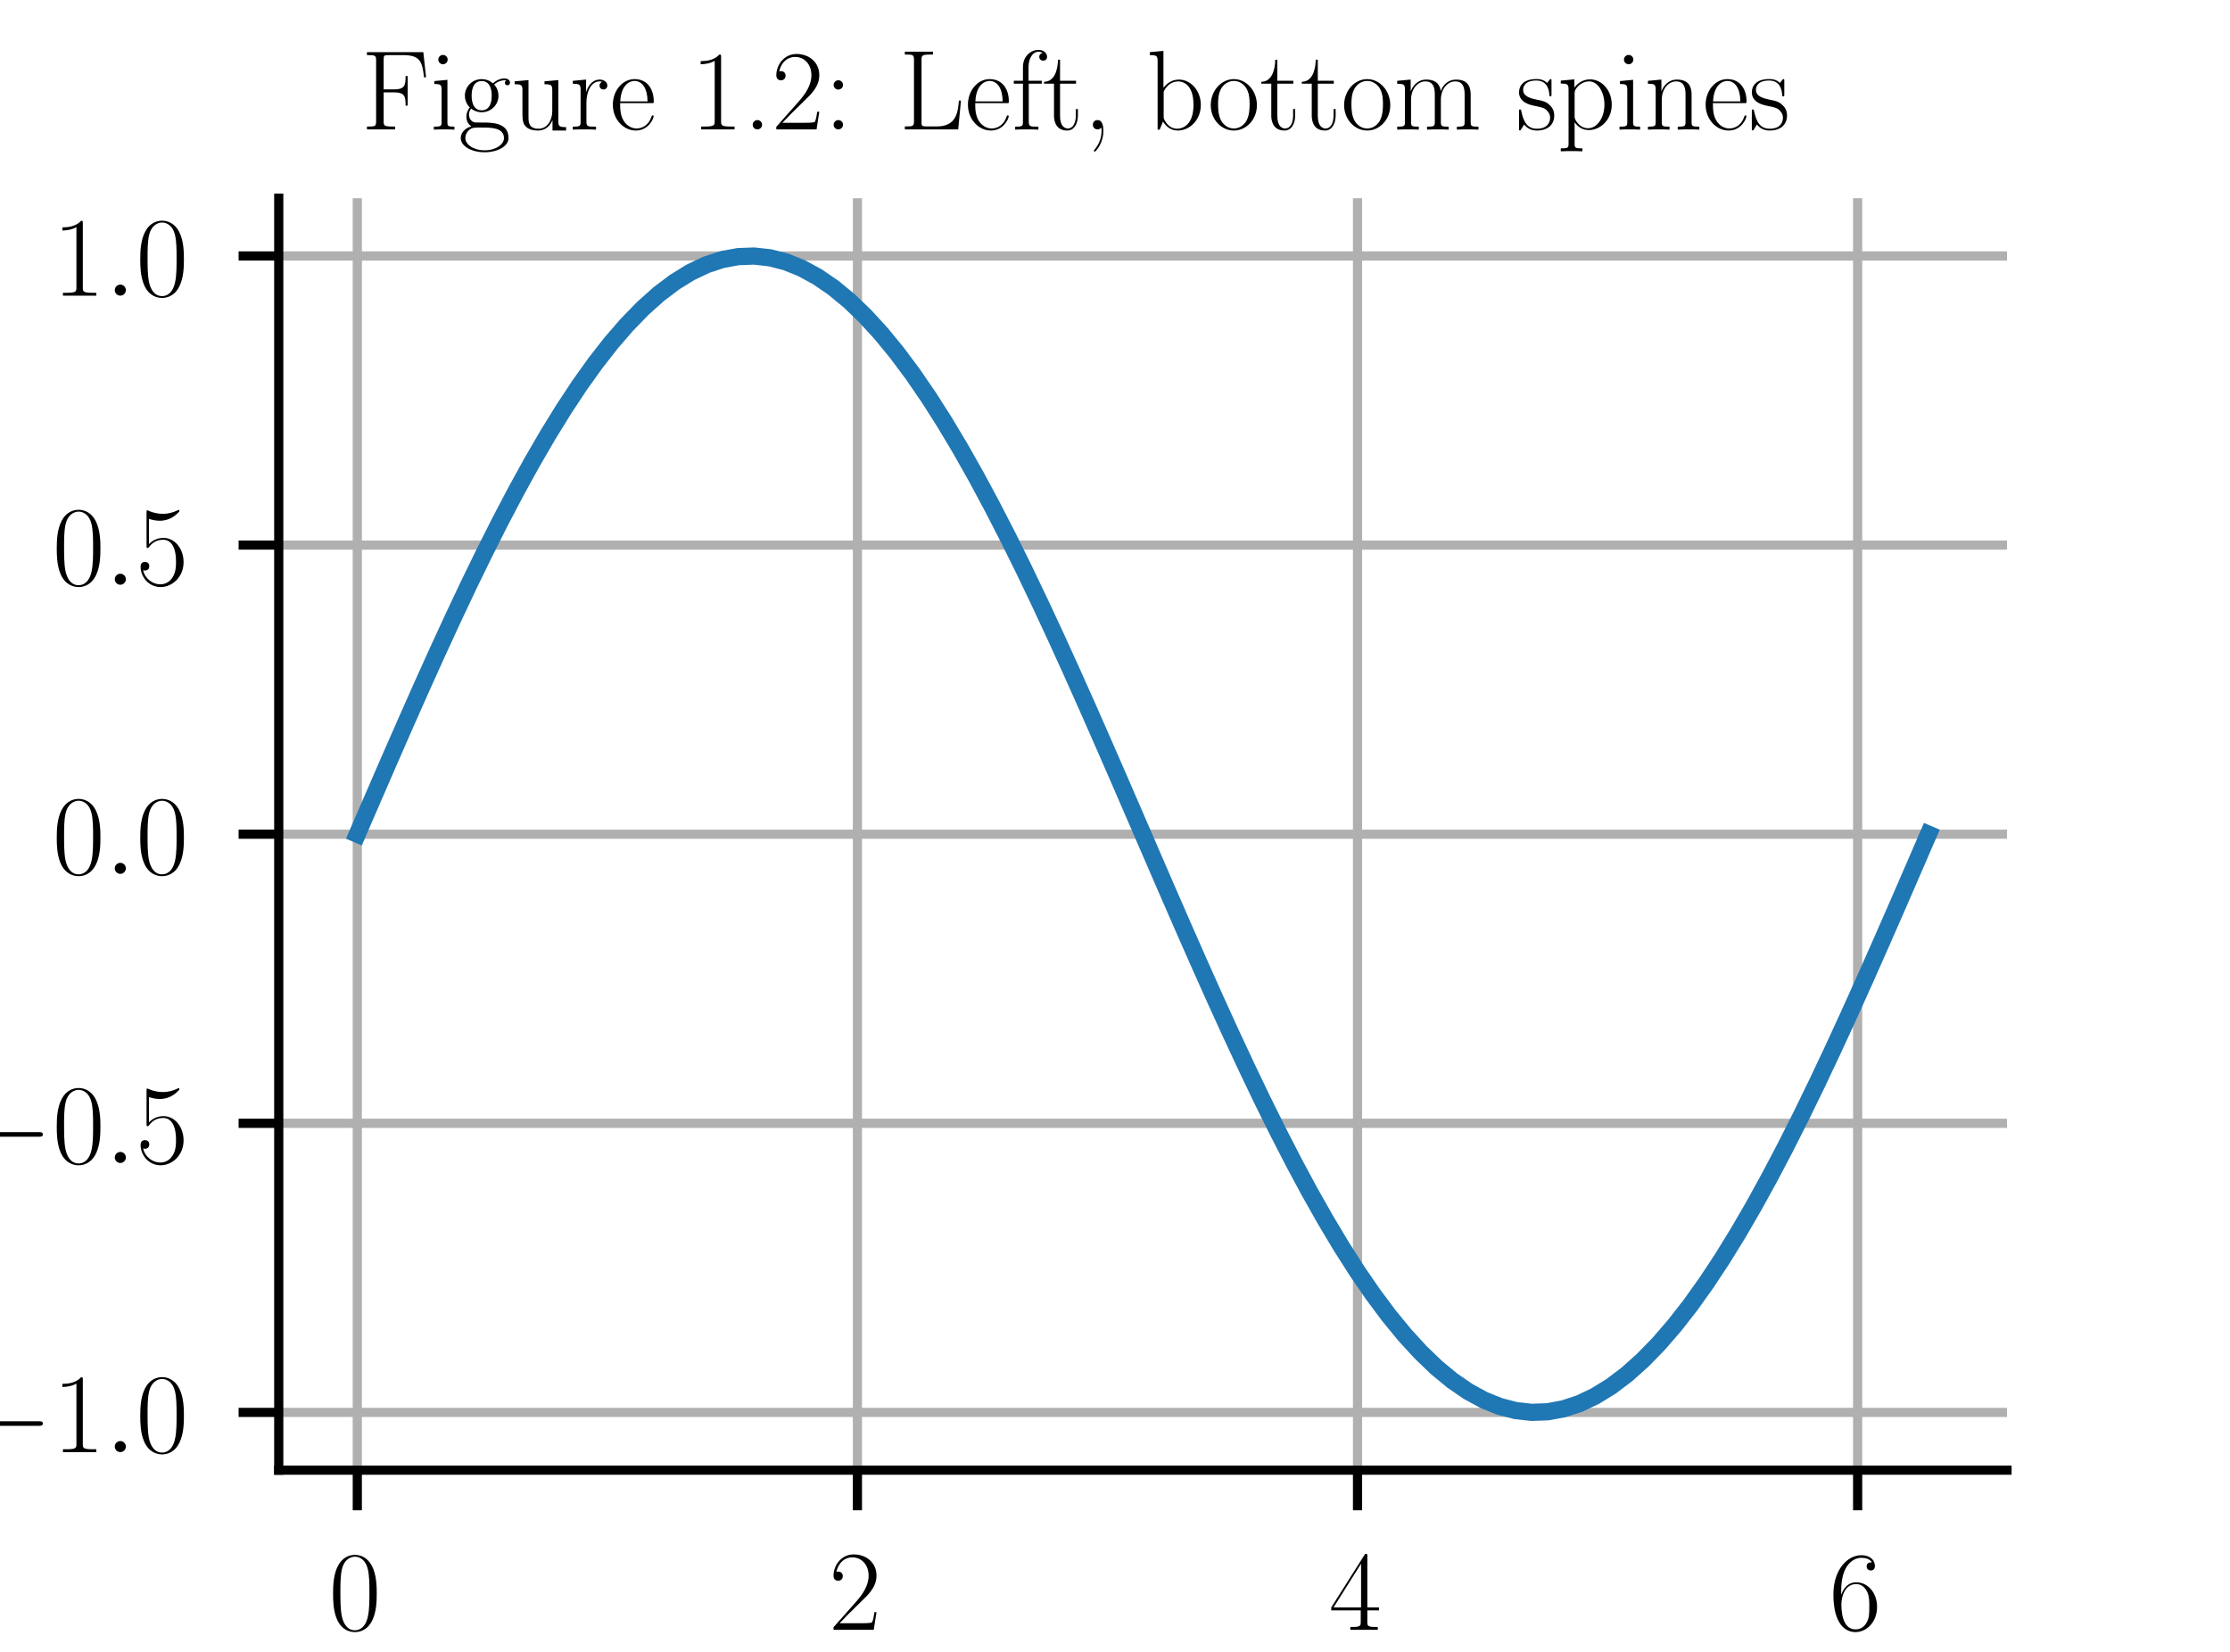
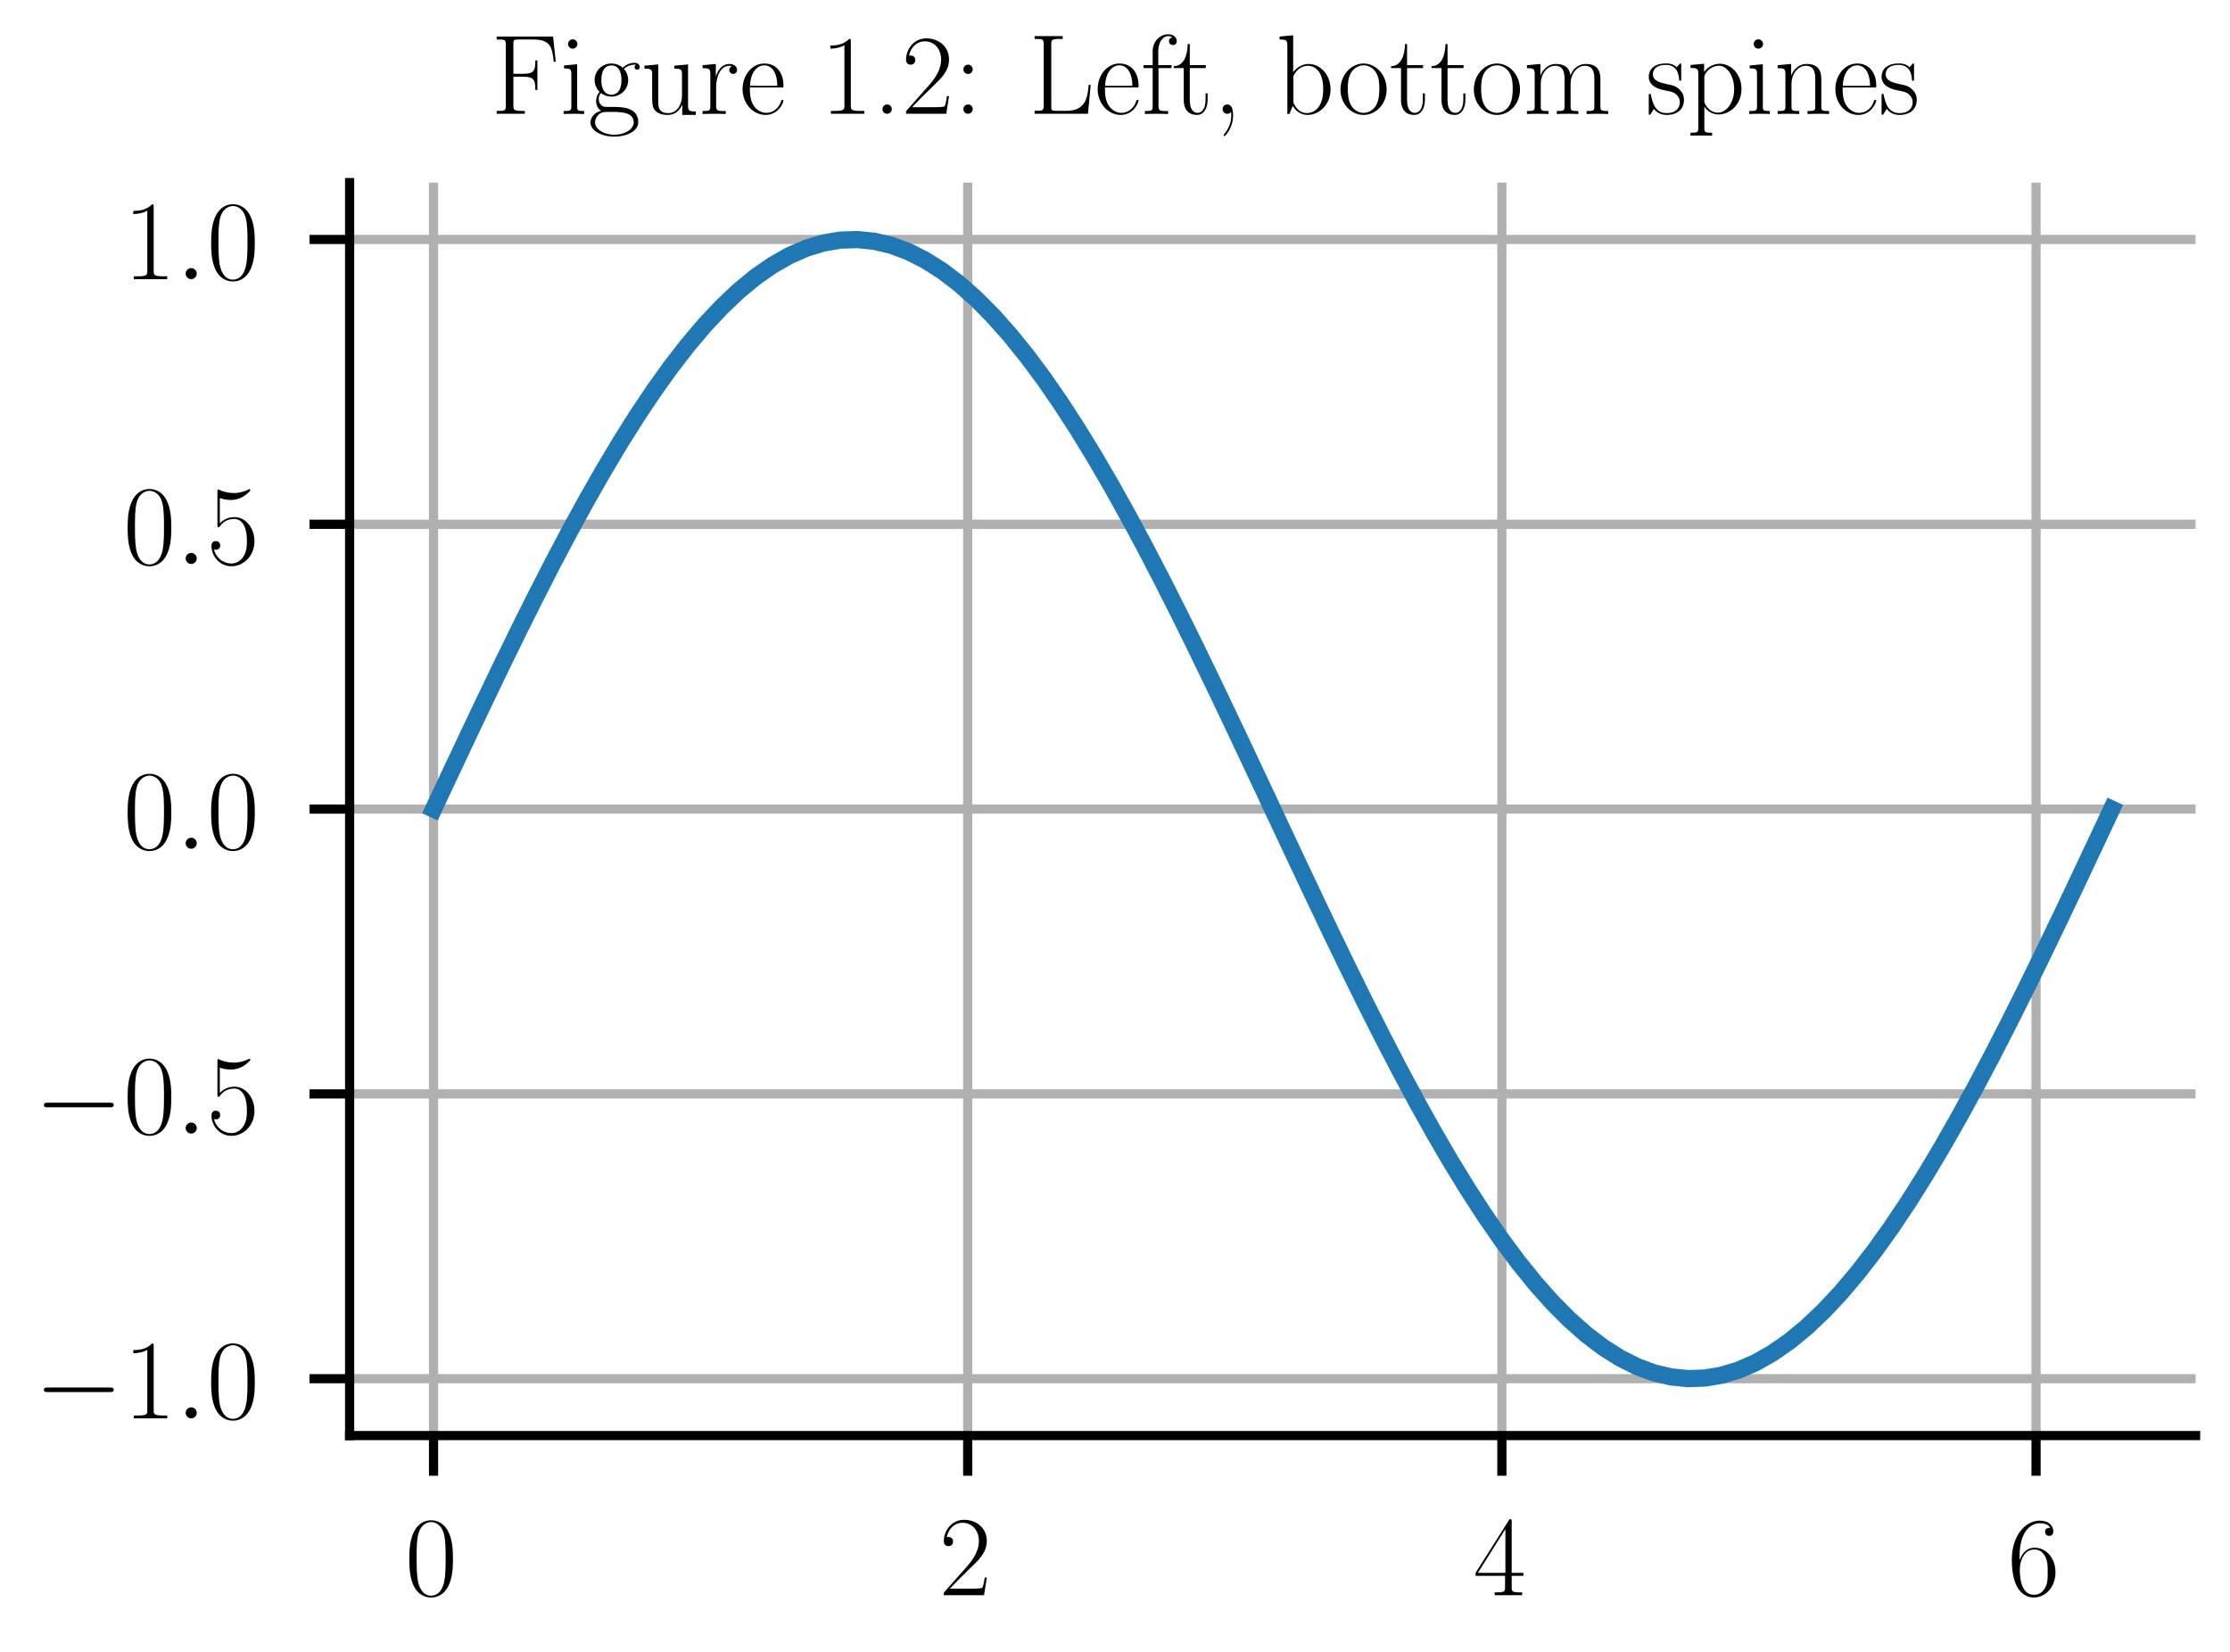
<svg xmlns="http://www.w3.org/2000/svg" xmlns:xlink="http://www.w3.org/1999/xlink" width="194.4pt" height="144pt" viewBox="0 0 194.4 144" version="1.1">
  <defs>
    <style type="text/css">*{stroke-linejoin: round; stroke-linecap: butt}</style>
  </defs>
  <g id="figure_1">
    <g id="patch_1">
      <path d="M 0 144  L 194.4 144  L 194.4 0  L 0 0  L 0 144  z " style="fill: none" />
    </g>
    <g id="axes_1">
      <g id="patch_2">
-         <path d="M 24.3 128.16  L 174.96 128.16  L 174.96 17.28  L 24.3 17.28  L 24.3 128.16  z " style="fill: none" />
+         <path d="M 30.479 125.144  L 191.4 125.144  L 191.4 15.919  L 30.479 15.919  L 30.479 125.144  z " style="fill: none" />
      </g>
      <g id="matplotlib.axis_1">
        <g id="xtick_1">
          <g id="line2d_1">
-             <path d="M 31.148 128.16  L 31.148 17.28  " clip-path="url(#p670046f997)" style="fill: none; stroke: #b0b0b0; stroke-width: 0.8; stroke-linecap: square" />
+             <path d="M 37.794 125.144  L 37.794 15.919  " clip-path="url(#pd804ddb554)" style="fill: none; stroke: #b0b0b0; stroke-width: 0.8; stroke-linecap: square" />
          </g>
          <g id="line2d_2">
            <defs>
-               <path id="m6d73468c0c" d="M 0 0  L 0 3.5  " style="stroke: #000000; stroke-width: 0.8" />
+               <path id="m45323a4b64" d="M 0 0  L 0 3.5  " style="stroke: #000000; stroke-width: 0.8" />
            </defs>
            <g>
-               <use xlink:href="#m6d73468c0c" x="31.148" y="128.16" style="stroke: #000000; stroke-width: 0.8" />
+               <use xlink:href="#m45323a4b64" x="37.794" y="125.144" style="stroke: #000000; stroke-width: 0.8" />
            </g>
          </g>
          <g id="text_1">
-             <g transform="translate(28.65751 142.0785) scale(0.1 -0.1)">
+             <g transform="translate(35.30297 139.0626) scale(0.1 -0.1)">
              <defs>
                <path id="CMR17-30" d="M 2688 2025  C 2688 2416 2682 3080 2413 3591  C 2176 4039 1798 4198 1466 4198  C 1158 4198 768 4058 525 3597  C 269 3118 243 2524 243 2025  C 243 1661 250 1106 448 619  C 723 -39 1216 -128 1466 -128  C 1760 -128 2208 -7 2470 600  C 2662 1042 2688 1559 2688 2025  z M 1466 -26  C 1056 -26 813 325 723 812  C 653 1188 653 1738 653 2096  C 653 2588 653 2997 736 3387  C 858 3929 1216 4096 1466 4096  C 1728 4096 2067 3923 2189 3400  C 2272 3036 2278 2607 2278 2096  C 2278 1680 2278 1169 2202 792  C 2067 95 1690 -26 1466 -26  z " transform="scale(0.015625)" />
              </defs>
              <use xlink:href="#CMR17-30" transform="scale(0.996264)" />
            </g>
          </g>
        </g>
        <g id="xtick_2">
          <g id="line2d_3">
-             <path d="M 74.745 128.16  L 74.745 17.28  " clip-path="url(#p670046f997)" style="fill: none; stroke: #b0b0b0; stroke-width: 0.8; stroke-linecap: square" />
+             <path d="M 84.36 125.144  L 84.36 15.919  " clip-path="url(#pd804ddb554)" style="fill: none; stroke: #b0b0b0; stroke-width: 0.8; stroke-linecap: square" />
          </g>
          <g id="line2d_4">
            <g>
-               <use xlink:href="#m6d73468c0c" x="74.745" y="128.16" style="stroke: #000000; stroke-width: 0.8" />
+               <use xlink:href="#m45323a4b64" x="84.36" y="125.144" style="stroke: #000000; stroke-width: 0.8" />
            </g>
          </g>
          <g id="text_2">
-             <g transform="translate(72.25439 142.0785) scale(0.1 -0.1)">
+             <g transform="translate(81.86902 139.0626) scale(0.1 -0.1)">
              <defs>
                <path id="CMR17-32" d="M 2669 989  L 2554 989  C 2490 536 2438 459 2413 420  C 2381 369 1920 369 1830 369  L 602 369  C 832 619 1280 1072 1824 1597  C 2214 1967 2669 2402 2669 3035  C 2669 3790 2067 4224 1395 4224  C 691 4224 262 3604 262 3030  C 262 2780 448 2748 525 2748  C 589 2748 781 2787 781 3010  C 781 3207 614 3264 525 3264  C 486 3264 448 3258 422 3245  C 544 3790 915 4058 1306 4058  C 1862 4058 2227 3617 2227 3035  C 2227 2479 1901 2000 1536 1584  L 262 146  L 262 0  L 2515 0  L 2669 989  z " transform="scale(0.015625)" />
              </defs>
              <use xlink:href="#CMR17-32" transform="scale(0.996264)" />
            </g>
          </g>
        </g>
        <g id="xtick_3">
          <g id="line2d_5">
-             <path d="M 118.342 128.16  L 118.342 17.28  " clip-path="url(#p670046f997)" style="fill: none; stroke: #b0b0b0; stroke-width: 0.8; stroke-linecap: square" />
+             <path d="M 130.926 125.144  L 130.926 15.919  " clip-path="url(#pd804ddb554)" style="fill: none; stroke: #b0b0b0; stroke-width: 0.8; stroke-linecap: square" />
          </g>
          <g id="line2d_6">
            <g>
-               <use xlink:href="#m6d73468c0c" x="118.342" y="128.16" style="stroke: #000000; stroke-width: 0.8" />
+               <use xlink:href="#m45323a4b64" x="130.926" y="125.144" style="stroke: #000000; stroke-width: 0.8" />
            </g>
          </g>
          <g id="text_3">
-             <g transform="translate(115.8513 142.0785) scale(0.1 -0.1)">
+             <g transform="translate(128.4351 139.0626) scale(0.1 -0.1)">
              <defs>
                <path id="CMR17-34" d="M 2150 4122  C 2150 4256 2144 4256 2029 4256  L 128 1254  L 128 1088  L 1779 1088  L 1779 457  C 1779 224 1766 160 1318 160  L 1197 160  L 1197 0  C 1402 0 1747 0 1965 0  C 2182 0 2528 0 2733 0  L 2733 160  L 2611 160  C 2163 160 2150 224 2150 457  L 2150 1088  L 2803 1088  L 2803 1254  L 2150 1254  L 2150 4122  z M 1798 3703  L 1798 1254  L 256 1254  L 1798 3703  z " transform="scale(0.015625)" />
              </defs>
              <use xlink:href="#CMR17-34" transform="scale(0.996264)" />
            </g>
          </g>
        </g>
        <g id="xtick_4">
          <g id="line2d_7">
-             <path d="M 161.939 128.16  L 161.939 17.28  " clip-path="url(#p670046f997)" style="fill: none; stroke: #b0b0b0; stroke-width: 0.8; stroke-linecap: square" />
+             <path d="M 177.492 125.144  L 177.492 15.919  " clip-path="url(#pd804ddb554)" style="fill: none; stroke: #b0b0b0; stroke-width: 0.8; stroke-linecap: square" />
          </g>
          <g id="line2d_8">
            <g>
-               <use xlink:href="#m6d73468c0c" x="161.939" y="128.16" style="stroke: #000000; stroke-width: 0.8" />
+               <use xlink:href="#m45323a4b64" x="177.492" y="125.144" style="stroke: #000000; stroke-width: 0.8" />
            </g>
          </g>
          <g id="text_4">
-             <g transform="translate(159.4482 142.0785) scale(0.1 -0.1)">
+             <g transform="translate(175.0011 139.0626) scale(0.1 -0.1)">
              <defs>
                <path id="CMR17-36" d="M 678 2176  C 678 3690 1395 4032 1811 4032  C 1946 4032 2272 4009 2400 3776  C 2298 3776 2106 3776 2106 3553  C 2106 3381 2246 3323 2336 3323  C 2394 3323 2566 3348 2566 3560  C 2566 3954 2246 4179 1805 4179  C 1043 4179 243 3390 243 1984  C 243 253 966 -128 1478 -128  C 2099 -128 2688 427 2688 1283  C 2688 2081 2170 2662 1517 2662  C 1126 2662 838 2407 678 1960  L 678 2176  z M 1478 25  C 691 25 691 1200 691 1436  C 691 1896 909 2560 1504 2560  C 1613 2560 1926 2560 2138 2120  C 2253 1870 2253 1609 2253 1289  C 2253 944 2253 690 2118 434  C 1978 171 1773 25 1478 25  z " transform="scale(0.015625)" />
              </defs>
              <use xlink:href="#CMR17-36" transform="scale(0.996264)" />
            </g>
          </g>
        </g>
      </g>
      <g id="matplotlib.axis_2">
        <g id="ytick_1">
          <g id="line2d_9">
-             <path d="M 24.3 123.126  L 174.96 123.126  " clip-path="url(#p670046f997)" style="fill: none; stroke: #b0b0b0; stroke-width: 0.8; stroke-linecap: square" />
+             <path d="M 30.479 120.186  L 191.4 120.186  " clip-path="url(#pd804ddb554)" style="fill: none; stroke: #b0b0b0; stroke-width: 0.8; stroke-linecap: square" />
          </g>
          <g id="line2d_10">
            <defs>
-               <path id="mb85a37c1cf" d="M 0 0  L -3.5 0  " style="stroke: #000000; stroke-width: 0.8" />
+               <path id="mce5597e45d" d="M 0 0  L -3.5 0  " style="stroke: #000000; stroke-width: 0.8" />
            </defs>
            <g>
-               <use xlink:href="#mb85a37c1cf" x="24.3" y="123.126" style="stroke: #000000; stroke-width: 0.8" />
+               <use xlink:href="#mce5597e45d" x="30.479" y="120.186" style="stroke: #000000; stroke-width: 0.8" />
            </g>
          </g>
          <g id="text_5">
-             <g transform="translate(-3.178823 126.5856) scale(0.1 -0.1)">
+             <g transform="translate(3.00024 123.6448) scale(0.1 -0.1)">
              <defs>
                <path id="CMSY10-0" d="M 4218 1472  C 4326 1472 4442 1472 4442 1600  C 4442 1728 4326 1728 4218 1728  L 755 1728  C 646 1728 531 1728 531 1600  C 531 1472 646 1472 755 1472  L 4218 1472  z " transform="scale(0.015625)" />
                <path id="CMR17-31" d="M 1702 4058  C 1702 4192 1696 4192 1606 4192  C 1357 3916 979 3827 621 3827  C 602 3827 570 3827 563 3808  C 557 3795 557 3782 557 3648  C 755 3648 1088 3686 1344 3839  L 1344 461  C 1344 236 1331 160 781 160  L 589 160  L 589 0  C 896 0 1216 0 1523 0  C 1830 0 2150 0 2458 0  L 2458 160  L 2266 160  C 1715 160 1702 230 1702 458  L 1702 4058  z " transform="scale(0.015625)" />
                <path id="CMMI12-3a" d="M 1178 307  C 1178 492 1024 619 870 619  C 685 619 557 466 557 313  C 557 128 710 0 864 0  C 1050 0 1178 153 1178 307  z " transform="scale(0.015625)" />
              </defs>
              <use xlink:href="#CMSY10-0" transform="scale(0.996264)" />
              <use xlink:href="#CMR17-31" transform="translate(77.48747 0) scale(0.996264)" />
              <use xlink:href="#CMMI12-3a" transform="translate(123.1779 0) scale(0.996264)" />
              <use xlink:href="#CMR17-30" transform="translate(150.2751 0) scale(0.996264)" />
            </g>
          </g>
        </g>
        <g id="ytick_2">
          <g id="line2d_11">
-             <path d="M 24.3 97.923  L 174.96 97.923  " clip-path="url(#p670046f997)" style="fill: none; stroke: #b0b0b0; stroke-width: 0.8; stroke-linecap: square" />
+             <path d="M 30.479 95.358  L 191.4 95.358  " clip-path="url(#pd804ddb554)" style="fill: none; stroke: #b0b0b0; stroke-width: 0.8; stroke-linecap: square" />
          </g>
          <g id="line2d_12">
            <g>
-               <use xlink:href="#mb85a37c1cf" x="24.3" y="97.923" style="stroke: #000000; stroke-width: 0.8" />
+               <use xlink:href="#mce5597e45d" x="30.479" y="95.358" style="stroke: #000000; stroke-width: 0.8" />
            </g>
          </g>
          <g id="text_6">
-             <g transform="translate(-3.178823 101.3824) scale(0.1 -0.1)">
+             <g transform="translate(3.00024 98.81773) scale(0.1 -0.1)">
              <defs>
                <path id="CMR17-35" d="M 730 3692  C 794 3666 1056 3584 1325 3584  C 1920 3584 2246 3911 2432 4100  C 2432 4157 2432 4192 2394 4192  C 2387 4192 2374 4192 2323 4163  C 2099 4058 1837 3973 1517 3973  C 1325 3973 1037 3999 723 4139  C 653 4171 640 4171 634 4171  C 602 4171 595 4164 595 4037  L 595 2203  C 595 2089 595 2057 659 2057  C 691 2057 704 2070 736 2114  C 941 2401 1222 2522 1542 2522  C 1766 2522 2246 2382 2246 1289  C 2246 1085 2246 715 2054 421  C 1894 159 1645 25 1370 25  C 947 25 518 320 403 814  C 429 807 480 795 506 795  C 589 795 749 840 749 1038  C 749 1210 627 1280 506 1280  C 358 1280 262 1190 262 1011  C 262 454 704 -128 1382 -128  C 2042 -128 2669 440 2669 1264  C 2669 2030 2170 2624 1549 2624  C 1222 2624 947 2503 730 2274  L 730 3692  z " transform="scale(0.015625)" />
              </defs>
              <use xlink:href="#CMSY10-0" transform="scale(0.996264)" />
              <use xlink:href="#CMR17-30" transform="translate(77.48747 0) scale(0.996264)" />
              <use xlink:href="#CMMI12-3a" transform="translate(123.1779 0) scale(0.996264)" />
              <use xlink:href="#CMR17-35" transform="translate(150.2751 0) scale(0.996264)" />
            </g>
          </g>
        </g>
        <g id="ytick_3">
          <g id="line2d_13">
-             <path d="M 24.3 72.72  L 174.96 72.72  " clip-path="url(#p670046f997)" style="fill: none; stroke: #b0b0b0; stroke-width: 0.8; stroke-linecap: square" />
+             <path d="M 30.479 70.531  L 191.4 70.531  " clip-path="url(#pd804ddb554)" style="fill: none; stroke: #b0b0b0; stroke-width: 0.8; stroke-linecap: square" />
          </g>
          <g id="line2d_14">
            <g>
-               <use xlink:href="#mb85a37c1cf" x="24.3" y="72.72" style="stroke: #000000; stroke-width: 0.8" />
+               <use xlink:href="#mce5597e45d" x="30.479" y="70.531" style="stroke: #000000; stroke-width: 0.8" />
            </g>
          </g>
          <g id="text_7">
-             <g transform="translate(4.569921 76.17925) scale(0.1 -0.1)">
+             <g transform="translate(10.74898 73.99066) scale(0.1 -0.1)">
              <use xlink:href="#CMR17-30" transform="scale(0.996264)" />
              <use xlink:href="#CMMI12-3a" transform="translate(45.69048 0) scale(0.996264)" />
              <use xlink:href="#CMR17-30" transform="translate(72.78765 0) scale(0.996264)" />
            </g>
          </g>
        </g>
        <g id="ytick_4">
          <g id="line2d_15">
-             <path d="M 24.3 47.517  L 174.96 47.517  " clip-path="url(#p670046f997)" style="fill: none; stroke: #b0b0b0; stroke-width: 0.8; stroke-linecap: square" />
+             <path d="M 30.479 45.704  L 191.4 45.704  " clip-path="url(#pd804ddb554)" style="fill: none; stroke: #b0b0b0; stroke-width: 0.8; stroke-linecap: square" />
          </g>
          <g id="line2d_16">
            <g>
-               <use xlink:href="#mb85a37c1cf" x="24.3" y="47.517" style="stroke: #000000; stroke-width: 0.8" />
+               <use xlink:href="#mce5597e45d" x="30.479" y="45.704" style="stroke: #000000; stroke-width: 0.8" />
            </g>
          </g>
          <g id="text_8">
-             <g transform="translate(4.569921 50.97608) scale(0.1 -0.1)">
+             <g transform="translate(10.74898 49.16359) scale(0.1 -0.1)">
              <use xlink:href="#CMR17-30" transform="scale(0.996264)" />
              <use xlink:href="#CMMI12-3a" transform="translate(45.69048 0) scale(0.996264)" />
              <use xlink:href="#CMR17-35" transform="translate(72.78765 0) scale(0.996264)" />
            </g>
          </g>
        </g>
        <g id="ytick_5">
          <g id="line2d_17">
-             <path d="M 24.3 22.314  L 174.96 22.314  " clip-path="url(#p670046f997)" style="fill: none; stroke: #b0b0b0; stroke-width: 0.8; stroke-linecap: square" />
+             <path d="M 30.479 20.877  L 191.4 20.877  " clip-path="url(#pd804ddb554)" style="fill: none; stroke: #b0b0b0; stroke-width: 0.8; stroke-linecap: square" />
          </g>
          <g id="line2d_18">
            <g>
-               <use xlink:href="#mb85a37c1cf" x="24.3" y="22.314" style="stroke: #000000; stroke-width: 0.8" />
+               <use xlink:href="#mce5597e45d" x="30.479" y="20.877" style="stroke: #000000; stroke-width: 0.8" />
            </g>
          </g>
          <g id="text_9">
-             <g transform="translate(4.569921 25.7729) scale(0.1 -0.1)">
+             <g transform="translate(10.74898 24.33653) scale(0.1 -0.1)">
              <use xlink:href="#CMR17-31" transform="scale(0.996264)" />
              <use xlink:href="#CMMI12-3a" transform="translate(45.69048 0) scale(0.996264)" />
              <use xlink:href="#CMR17-30" transform="translate(72.78765 0) scale(0.996264)" />
            </g>
          </g>
        </g>
      </g>
      <g id="line2d_19">
-         <path d="M 31.148 72.72  L 32.532 69.523  L 33.915 66.339  L 35.299 63.181  L 36.682 60.061  L 38.066 56.992  L 39.449 53.986  L 40.832 51.056  L 42.216 48.213  L 43.599 45.468  L 44.983 42.834  L 46.366 40.319  L 47.75 37.936  L 49.133 35.692  L 50.517 33.597  L 51.9 31.66  L 53.284 29.888  L 54.667 28.289  L 56.051 26.869  L 57.434 25.633  L 58.818 24.587  L 60.201 23.735  L 61.585 23.079  L 62.968 22.624  L 64.351 22.371  L 65.735 22.32  L 67.118 22.472  L 68.502 22.827  L 69.885 23.382  L 71.269 24.136  L 72.652 25.086  L 74.036 26.227  L 75.419 27.556  L 76.803 29.067  L 78.186 30.753  L 79.57 32.609  L 80.953 34.625  L 82.337 36.796  L 83.72 39.111  L 85.104 41.561  L 86.487 44.137  L 87.87 46.827  L 89.254 49.622  L 90.637 52.511  L 92.021 55.48  L 93.404 58.519  L 94.788 61.615  L 96.171 64.756  L 97.555 67.929  L 98.938 71.121  L 100.322 74.319  L 101.705 77.511  L 103.089 80.684  L 104.472 83.825  L 105.856 86.921  L 107.239 89.96  L 108.623 92.929  L 110.006 95.818  L 111.39 98.613  L 112.773 101.303  L 114.156 103.879  L 115.54 106.329  L 116.923 108.644  L 118.307 110.815  L 119.69 112.831  L 121.074 114.687  L 122.457 116.373  L 123.841 117.884  L 125.224 119.213  L 126.608 120.354  L 127.991 121.304  L 129.375 122.058  L 130.758 122.613  L 132.142 122.968  L 133.525 123.12  L 134.909 123.069  L 136.292 122.816  L 137.675 122.361  L 139.059 121.705  L 140.442 120.853  L 141.826 119.807  L 143.209 118.571  L 144.593 117.151  L 145.976 115.552  L 147.36 113.78  L 148.743 111.843  L 150.127 109.748  L 151.51 107.504  L 152.894 105.121  L 154.277 102.606  L 155.661 99.972  L 157.044 97.227  L 158.428 94.384  L 159.811 91.454  L 161.194 88.448  L 162.578 85.379  L 163.961 82.259  L 165.345 79.101  L 166.728 75.917  L 168.112 72.72  " clip-path="url(#p670046f997)" style="fill: none; stroke: #1f77b4; stroke-width: 1.5; stroke-linecap: square" />
+         <path d="M 37.794 70.531  L 39.271 67.382  L 40.749 64.246  L 42.227 61.134  L 43.704 58.061  L 45.182 55.038  L 46.66 52.077  L 48.137 49.19  L 49.615 46.39  L 51.093 43.686  L 52.571 41.091  L 54.048 38.614  L 55.526 36.266  L 57.004 34.056  L 58.481 31.993  L 59.959 30.084  L 61.437 28.339  L 62.914 26.764  L 64.392 25.364  L 65.87 24.147  L 67.347 23.117  L 68.825 22.277  L 70.303 21.632  L 71.781 21.183  L 73.258 20.934  L 74.736 20.884  L 76.214 21.033  L 77.691 21.383  L 79.169 21.93  L 80.647 22.673  L 82.124 23.608  L 83.602 24.733  L 85.08 26.042  L 86.557 27.53  L 88.035 29.191  L 89.513 31.019  L 90.991 33.005  L 92.468 35.143  L 93.946 37.424  L 95.424 39.837  L 96.901 42.375  L 98.379 45.025  L 99.857 47.779  L 101.334 50.624  L 102.812 53.549  L 104.29 56.542  L 105.767 59.592  L 107.245 62.686  L 108.723 65.811  L 110.201 68.956  L 111.678 72.107  L 113.156 75.251  L 114.634 78.377  L 116.111 81.471  L 117.589 84.521  L 119.067 87.514  L 120.544 90.439  L 122.022 93.284  L 123.5 96.038  L 124.977 98.688  L 126.455 101.226  L 127.933 103.639  L 129.411 105.92  L 130.888 108.058  L 132.366 110.044  L 133.844 111.872  L 135.321 113.533  L 136.799 115.021  L 138.277 116.33  L 139.754 117.455  L 141.232 118.39  L 142.71 119.133  L 144.187 119.68  L 145.665 120.029  L 147.143 120.179  L 148.621 120.129  L 150.098 119.88  L 151.576 119.431  L 153.054 118.786  L 154.531 117.946  L 156.009 116.916  L 157.487 115.698  L 158.964 114.299  L 160.442 112.724  L 161.92 110.978  L 163.397 109.07  L 164.875 107.007  L 166.353 104.797  L 167.831 102.448  L 169.308 99.972  L 170.786 97.376  L 172.264 94.673  L 173.741 91.873  L 175.219 88.986  L 176.697 86.025  L 178.174 83.002  L 179.652 79.929  L 181.13 76.817  L 182.607 73.681  L 184.085 70.531  " clip-path="url(#pd804ddb554)" style="fill: none; stroke: #1f77b4; stroke-width: 1.5; stroke-linecap: square" />
      </g>
      <g id="patch_3">
-         <path d="M 24.3 128.16  L 24.3 17.28  " style="fill: none; stroke: #000000; stroke-width: 0.8; stroke-linejoin: miter; stroke-linecap: square" />
+         <path d="M 30.479 125.144  L 30.479 15.919  " style="fill: none; stroke: #000000; stroke-width: 0.8; stroke-linejoin: miter; stroke-linecap: square" />
      </g>
      <g id="patch_4">
-         <path d="M 24.3 128.16  L 174.96 128.16  " style="fill: none; stroke: #000000; stroke-width: 0.8; stroke-linejoin: miter; stroke-linecap: square" />
+         <path d="M 30.479 125.144  L 191.4 125.144  " style="fill: none; stroke: #000000; stroke-width: 0.8; stroke-linejoin: miter; stroke-linecap: square" />
      </g>
      <g id="text_10">
-         <g transform="translate(31.48263 11.28) scale(0.1 -0.1)">
+         <g transform="translate(42.79204 9.918738) scale(0.1 -0.1)">
          <defs>
            <path id="CMR17-46" d="M 3482 4325  L 326 4325  L 326 4160  C 768 4160 838 4160 838 3874  L 838 446  C 838 160 768 160 326 160  L 326 0  C 512 0 870 0 1069 0  C 1331 0 1638 0 1901 0  L 1901 160  L 1760 160  C 1274 160 1261 223 1261 452  L 1261 2075  L 1837 2075  C 2432 2075 2490 1865 2490 1332  L 2605 1332  L 2605 2987  L 2490 2987  C 2490 2450 2432 2240 1837 2240  L 1261 2240  L 1261 3911  C 1261 4128 1274 4160 1530 4160  L 2355 4160  C 3322 4160 3430 3765 3520 2916  L 3635 2916  L 3482 4325  z " transform="scale(0.015625)" />
            <path id="CMR17-69" d="M 992 3909  C 992 4049 877 4170 730 4170  C 589 4170 467 4056 467 3909  C 467 3769 582 3648 730 3648  C 870 3648 992 3763 992 3909  z M 243 2706  L 243 2541  C 602 2541 653 2502 653 2197  L 653 427  C 653 184 627 153 218 153  L 218 -13  C 371 0 646 0 806 0  C 960 0 1222 0 1370 -13  L 1370 153  C 992 153 979 191 979 420  L 979 2776  L 243 2706  z " transform="scale(0.015625)" />
            <path id="CMR17-67" d="M 710 1164  C 832 1068 1043 960 1299 960  C 1805 960 2240 1357 2240 1888  C 2240 2054 2189 2310 1997 2509  C 2176 2692 2438 2752 2586 2752  C 2611 2752 2650 2752 2682 2734  C 2656 2728 2598 2703 2598 2605  C 2598 2527 2656 2471 2739 2471  C 2835 2471 2886 2533 2886 2614  C 2886 2731 2790 2854 2586 2854  C 2330 2854 2106 2738 1926 2580  C 1734 2753 1504 2816 1299 2816  C 794 2816 358 2419 358 1888  C 358 1522 570 1292 634 1228  C 442 1004 442 743 442 711  C 442 545 506 302 723 168  C 390 85 128 -169 128 -486  C 128 -943 736 -1280 1466 -1280  C 2170 -1280 2803 -956 2803 -479  C 2803 384 1856 384 1363 384  C 1216 384 954 384 922 391  C 723 423 589 602 589 826  C 589 883 589 1024 710 1164  z M 1299 1068  C 736 1068 736 1760 736 1889  C 736 2016 736 2708 1299 2708  C 1862 2708 1862 2016 1862 1889  C 1862 1760 1862 1068 1299 1068  z M 1466 -1171  C 826 -1171 384 -835 384 -486  C 384 -289 493 -105 634 -4  C 794 104 858 104 1293 104  C 1818 104 2547 104 2547 -486  C 2547 -835 2106 -1171 1466 -1171  z " transform="scale(0.015625)" />
            <path id="CMR17-75" d="M 1882 2693  L 1882 2528  C 2259 2528 2317 2489 2317 2186  L 2317 1032  C 2317 500 2029 38 1555 38  C 1030 38 986 348 986 678  L 986 2763  L 211 2693  L 211 2528  C 467 2528 640 2528 646 2274  L 646 1058  C 646 633 646 361 813 183  C 896 101 1056 -64 1517 -64  C 2061 -64 2272 377 2323 506  L 2330 506  L 2330 -63  L 3091 -63  L 3091 128  C 2714 128 2656 166 2656 473  L 2656 2763  L 1882 2693  z " transform="scale(0.015625)" />
            <path id="CMR17-72" d="M 960 1497  C 960 2112 1222 2688 1702 2688  C 1747 2688 1792 2682 1837 2662  C 1837 2662 1696 2617 1696 2452  C 1696 2298 1818 2234 1914 2234  C 1990 2234 2131 2279 2131 2458  C 2131 2663 1926 2790 1709 2790  C 1222 2790 1011 2317 947 2093  L 941 2093  L 941 2790  L 198 2720  L 198 2554  C 576 2554 634 2515 634 2208  L 634 428  C 634 184 608 153 198 153  L 198 -13  C 352 0 646 0 813 0  C 998 0 1325 0 1498 -13  L 1498 153  C 1037 153 960 153 960 440  L 960 1497  z " transform="scale(0.015625)" />
            <path id="CMR17-65" d="M 2438 1472  C 2464 1498 2464 1511 2464 1576  C 2464 2238 2118 2816 1389 2816  C 710 2816 173 2169 173 1383  C 173 551 781 -64 1459 -64  C 2176 -64 2458 607 2458 740  C 2458 784 2419 784 2406 784  C 2362 784 2355 771 2330 696  C 2189 265 1837 51 1504 51  C 1229 51 954 203 781 480  C 582 803 582 1176 582 1472  L 2438 1472  z M 589 1568  C 634 2505 1126 2714 1382 2714  C 1818 2714 2112 2297 2118 1568  L 589 1568  z " transform="scale(0.015625)" />
            <path id="CMR17-2e" d="M 1062 261  C 1062 420 934 522 800 522  C 672 522 538 420 538 261  C 538 102 666 0 800 0  C 928 0 1062 102 1062 261  z " transform="scale(0.015625)" />
            <path id="CMR17-3a" d="M 1062 2491  C 1062 2650 934 2752 800 2752  C 672 2752 538 2650 538 2491  C 538 2332 666 2230 800 2230  C 928 2230 1062 2332 1062 2491  z M 1062 261  C 1062 420 934 522 800 522  C 672 522 538 420 538 261  C 538 102 666 0 800 0  C 928 0 1062 102 1062 261  z " transform="scale(0.015625)" />
            <path id="CMR17-4c" d="M 3469 1615  L 3354 1615  C 3302 983 3219 166 2125 166  L 1530 166  C 1274 166 1261 197 1261 414  L 1261 3898  C 1261 4129 1274 4192 1760 4192  L 1901 4192  L 1901 4352  C 1638 4352 1331 4352 1069 4352  C 870 4352 512 4352 326 4352  L 326 4192  C 768 4192 838 4192 838 3905  L 838 452  C 838 166 768 166 326 166  L 326 0  L 3315 0  L 3469 1615  z " transform="scale(0.015625)" />
            <path id="CMR17-66" d="M 979 2560  L 1709 2560  L 1709 2725  L 966 2725  L 966 3494  C 966 4022 1235 4352 1510 4352  C 1594 4352 1690 4327 1754 4282  C 1702 4269 1568 4225 1568 4067  C 1568 3901 1696 3850 1786 3850  C 1875 3850 2003 3901 2003 4067  C 2003 4308 1773 4454 1517 4454  C 1152 4454 653 4156 653 3481  L 653 2725  L 141 2725  L 141 2560  L 653 2560  L 653 427  C 653 184 627 153 218 153  L 218 -13  C 371 0 666 0 832 0  C 1018 0 1344 0 1517 -13  L 1517 153  C 1056 153 979 153 979 439  L 979 2560  z " transform="scale(0.015625)" />
            <path id="CMR17-74" d="M 966 2560  L 1862 2560  L 1862 2725  L 966 2725  L 966 3904  L 851 3904  C 838 3245 614 2668 70 2668  L 70 2560  L 627 2560  L 627 771  C 627 650 627 -64 1370 -64  C 1747 -64 1965 306 1965 777  L 1965 1140  L 1850 1140  L 1850 783  C 1850 344 1677 51 1408 51  C 1222 51 966 178 966 758  L 966 2560  z " transform="scale(0.015625)" />
            <path id="CMR17-2c" d="M 1011 102  C 1024 45 1024 25 1024 -77  C 1024 -463 896 -817 627 -1139  C 595 -1170 595 -1183 595 -1197  C 595 -1222 621 -1248 646 -1248  C 685 -1248 1126 -799 1126 -87  C 1126 124 1101 522 800 522  C 659 522 538 427 538 261  C 538 96 659 0 800 0  C 877 0 960 32 1011 102  z " transform="scale(0.015625)" />
            <path id="CMR17-62" d="M 960 4396  L 198 4326  L 198 4160  C 576 4160 634 4122 634 3817  L 634 -13  L 749 -13  L 934 441  C 1120 141 1395 -64 1766 -64  C 2406 -64 3053 500 3053 1370  C 3053 2188 2477 2790 1830 2790  C 1434 2790 1152 2579 960 2330  L 960 4396  z M 973 2004  C 973 2118 973 2138 1062 2272  C 1312 2657 1670 2688 1792 2688  C 1984 2688 2643 2585 2643 1376  C 2643 108 1888 38 1734 38  C 1536 38 1248 114 1043 486  C 973 608 973 621 973 735  L 973 2004  z " transform="scale(0.015625)" />
            <path id="CMR17-6f" d="M 2758 1356  C 2758 2176 2163 2816 1466 2816  C 768 2816 173 2176 173 1356  C 173 551 768 -64 1466 -64  C 2163 -64 2758 551 2758 1356  z M 1466 51  C 1165 51 909 230 762 480  C 602 767 582 1126 582 1408  C 582 1677 595 2010 762 2298  C 890 2509 1139 2714 1466 2714  C 1754 2714 1997 2554 2150 2330  C 2349 2029 2349 1607 2349 1408  C 2349 1158 2336 775 2163 467  C 1984 173 1709 51 1466 51  z " transform="scale(0.015625)" />
            <path id="CMR17-6d" d="M 4326 1933  C 4326 2252 4269 2790 3507 2790  C 3072 2790 2771 2496 2656 2151  L 2650 2151  C 2573 2676 2195 2790 1837 2790  C 1331 2790 1069 2400 973 2144  L 966 2144  L 966 2790  L 211 2720  L 211 2554  C 589 2554 646 2515 646 2208  L 646 428  C 646 184 621 153 211 153  L 211 -13  C 365 0 646 0 813 0  C 979 0 1267 0 1421 -13  L 1421 153  C 1011 153 986 178 986 428  L 986 1658  C 986 2247 1344 2688 1792 2688  C 2266 2688 2317 2266 2317 1958  L 2317 428  C 2317 184 2291 153 1882 153  L 1882 -13  C 2035 0 2317 0 2483 0  C 2650 0 2938 0 3091 -13  L 3091 153  C 2682 153 2656 178 2656 428  L 2656 1658  C 2656 2247 3014 2688 3462 2688  C 3936 2688 3987 2266 3987 1958  L 3987 428  C 3987 184 3962 153 3552 153  L 3552 -13  C 3706 0 3987 0 4154 0  C 4320 0 4608 0 4762 -13  L 4762 153  C 4352 153 4326 178 4326 428  L 4326 1933  z " transform="scale(0.015625)" />
            <path id="CMR17-73" d="M 1978 2697  C 1978 2813 1971 2819 1933 2819  C 1907 2819 1901 2813 1824 2717  C 1805 2691 1747 2626 1728 2601  C 1523 2819 1235 2819 1126 2819  C 416 2819 160 2447 160 2076  C 160 1498 813 1365 998 1325  C 1402 1243 1542 1217 1677 1101  C 1760 1025 1901 884 1901 654  C 1901 384 1747 38 1158 38  C 602 38 403 460 288 1021  C 269 1110 269 1117 218 1117  C 166 1117 160 1110 160 983  L 160 63  C 160 -51 166 -58 205 -58  C 237 -58 243 -51 275 0  C 314 57 410 211 448 276  C 576 103 800 -64 1158 -64  C 1792 -64 2131 283 2131 784  C 2131 1112 1958 1285 1875 1362  C 1683 1561 1459 1606 1190 1657  C 838 1735 390 1825 390 2217  C 390 2383 480 2737 1126 2737  C 1811 2737 1850 2094 1862 1888  C 1869 1856 1901 1849 1920 1849  C 1978 1849 1978 1869 1978 1978  L 1978 2697  z " transform="scale(0.015625)" />
            <path id="CMR17-70" d="M 1408 -1063  C 998 -1063 973 -1037 973 -789  L 973 402  C 1158 134 1427 -38 1766 -38  C 2406 -38 3053 523 3053 1388  C 3053 2191 2496 2802 1837 2802  C 1453 2802 1139 2592 960 2338  L 960 2802  L 198 2732  L 198 2567  C 576 2567 634 2528 634 2223  L 634 -789  C 634 -1031 608 -1063 198 -1063  L 198 -1228  C 352 -1216 634 -1216 800 -1216  C 966 -1216 1254 -1216 1408 -1228  L 1408 -1063  z M 973 2012  C 973 2102 973 2235 1222 2471  C 1254 2497 1472 2688 1792 2688  C 2259 2688 2643 2108 2643 1382  C 2643 656 2234 64 1728 64  C 1498 64 1248 172 1056 472  C 973 612 973 650 973 752  L 973 2012  z " transform="scale(0.015625)" />
            <path id="CMR17-6e" d="M 2656 1933  C 2656 2259 2592 2790 1837 2790  C 1331 2790 1069 2400 973 2144  L 966 2144  L 966 2790  L 211 2720  L 211 2554  C 589 2554 646 2515 646 2208  L 646 428  C 646 184 621 153 211 153  L 211 -13  C 365 0 646 0 813 0  C 979 0 1267 0 1421 -13  L 1421 153  C 1011 153 986 178 986 428  L 986 1658  C 986 2247 1344 2688 1792 2688  C 2266 2688 2317 2266 2317 1958  L 2317 428  C 2317 184 2291 153 1882 153  L 1882 -13  C 2035 0 2317 0 2483 0  C 2650 0 2938 0 3091 -13  L 3091 153  C 2682 153 2656 178 2656 428  L 2656 1933  z " transform="scale(0.015625)" />
          </defs>
          <use xlink:href="#CMR17-46" transform="scale(0.996264)" />
          <use xlink:href="#CMR17-69" transform="translate(59.98385 0) scale(0.996264)" />
          <use xlink:href="#CMR17-67" transform="translate(84.85491 0) scale(0.996264)" />
          <use xlink:href="#CMR17-75" transform="translate(130.5454 0) scale(0.996264)" />
          <use xlink:href="#CMR17-72" transform="translate(181.4408 0) scale(0.996264)" />
          <use xlink:href="#CMR17-65" transform="translate(216.7215 0) scale(0.996264)" />
          <use xlink:href="#CMR17-31" transform="translate(287.2831 0) scale(0.996264)" />
          <use xlink:href="#CMR17-2e" transform="translate(332.9736 0) scale(0.996264)" />
          <use xlink:href="#CMR17-32" transform="translate(357.8447 0) scale(0.996264)" />
          <use xlink:href="#CMR17-3a" transform="translate(403.5352 0) scale(0.996264)" />
          <use xlink:href="#CMR17-4c" transform="translate(468.8919 0) scale(0.996264)" />
          <use xlink:href="#CMR17-65" transform="translate(526.2733 0) scale(0.996264)" />
          <use xlink:href="#CMR17-66" transform="translate(566.7589 0) scale(0.996264)" />
          <use xlink:href="#CMR17-74" transform="translate(594.2325 0) scale(0.996264)" />
          <use xlink:href="#CMR17-2c" transform="translate(629.5132 0) scale(0.996264)" />
          <use xlink:href="#CMR17-62" transform="translate(684.4603 0) scale(0.996264)" />
          <use xlink:href="#CMR17-6f" transform="translate(737.9581 0) scale(0.996264)" />
          <use xlink:href="#CMR17-74" transform="translate(783.6485 0) scale(0.996264)" />
          <use xlink:href="#CMR17-74" transform="translate(818.9293 0) scale(0.996264)" />
          <use xlink:href="#CMR17-6f" transform="translate(854.2101 0) scale(0.996264)" />
          <use xlink:href="#CMR17-6d" transform="translate(899.9005 0) scale(0.996264)" />
          <use xlink:href="#CMR17-73" transform="translate(1006.896 0) scale(0.996264)" />
          <use xlink:href="#CMR17-70" transform="translate(1042.697 0) scale(0.996264)" />
          <use xlink:href="#CMR17-69" transform="translate(1093.593 0) scale(0.996264)" />
          <use xlink:href="#CMR17-6e" transform="translate(1118.464 0) scale(0.996264)" />
          <use xlink:href="#CMR17-65" transform="translate(1169.359 0) scale(0.996264)" />
          <use xlink:href="#CMR17-73" transform="translate(1209.845 0) scale(0.996264)" />
        </g>
      </g>
    </g>
  </g>
  <defs>
-     <clipPath id="p670046f997">
-       <rect x="24.3" y="17.28" width="150.66" height="110.88" />
+     <clipPath id="pd804ddb554">
+       <rect x="30.479" y="15.919" width="160.921" height="109.225" />
    </clipPath>
  </defs>
</svg>
